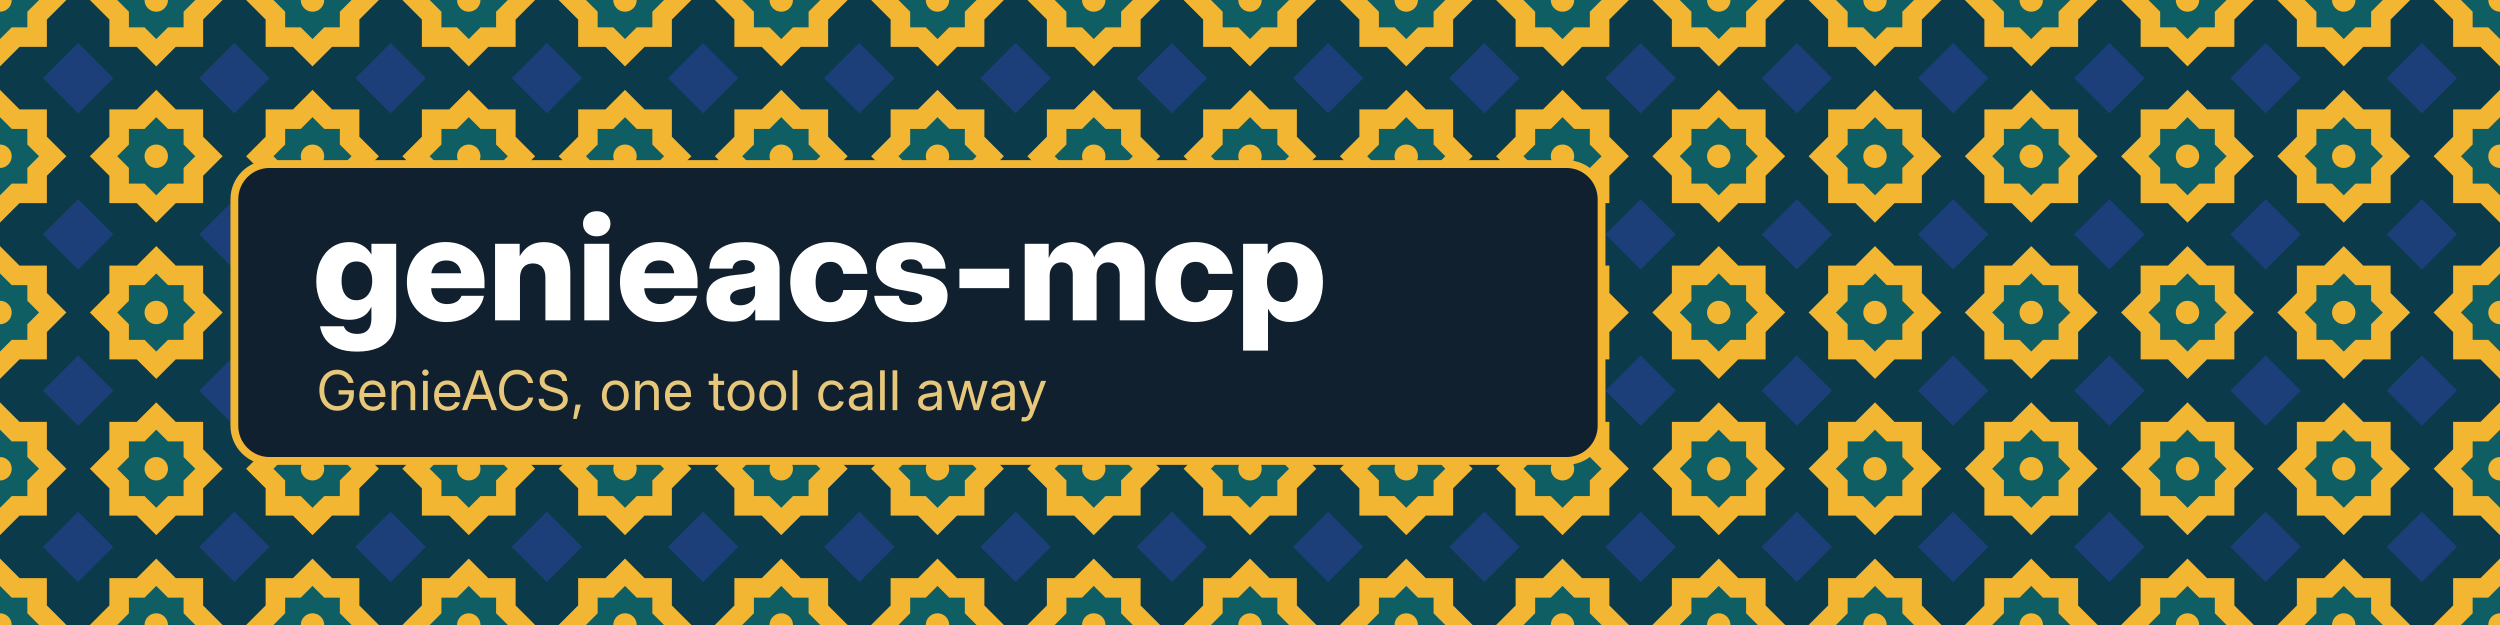
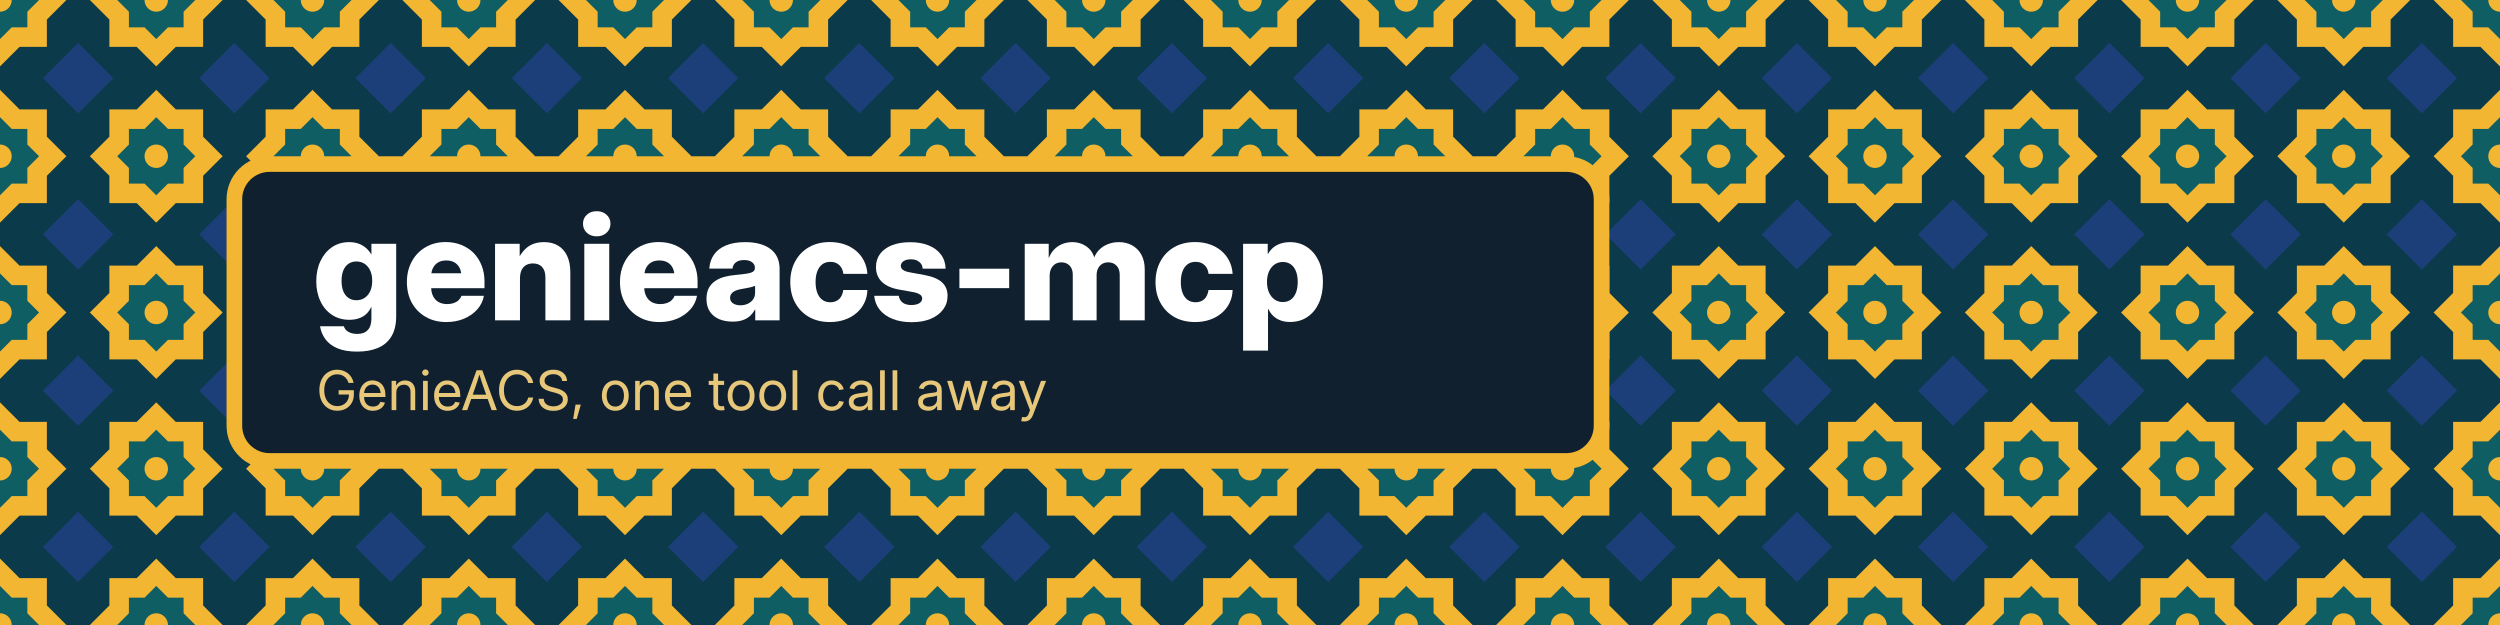
<svg xmlns="http://www.w3.org/2000/svg" viewBox="0 0 1280 320" width="1280" height="320">
  <defs>
    <path id="ino32w800g" d="m617-432q-163 0-271 45q-108 45-167 125q-59 79-75 180h329q9-32 34-56q25-24 63-37q38-13 87-13q96 0 146 54q50 53 50 158v163h-1q-28-62-72-102q-45-40-104-59q-58-19-127-19q-138 0-241 69q-103 68-159 188q-57 120-57 275q0 157 58 279q58 122 160 192q102 69 236 69q69 0 125-19q57-20 103-58q46-38 78-94h1v148h342v-998q0-172-66-280q-65-108-186-159q-121-51-286-51zm-12 709q66 0 115 33q49 33 77 93q27 61 27 142q0 81-27 141q-28 60-77 93q-49 33-115 33q-62 0-109-32q-46-32-71-92q-24-60-24-143q0-84 24-144q25-60 71-92q47-32 109-32z" />
    <path id="ino32w800e" d="m596-24q-162 0-284 71q-123 70-192 195q-68 125-68 286q0 161 69 286q68 125 189 195q121 71 277 71q119 0 217-40q98-39 170-112q71-73 110-173q39-99 39-219v-93h-959v206h798l-158-42q0 68-25 117q-25 49-72 76q-46 26-111 26q-65 0-111-26q-47-27-72-76q-26-49-26-117v-152q0-70 27-122q26-53 75-81q50-28 119-28q51 0 91 14q40 14 67 40q27 26 40 60h309q-19-106-92-188q-73-81-183-128q-111-46-244-46z" />
    <path id="ino32w800n" d="m440 574v-574h-344v1056h340l0-283h-51q49 140 142 223q93 83 245 83q115 0 196-49q81-50 124-143q43-93 43-223v-664h-344v592q0 94-45 143q-45 50-127 50q-54 0-95-23q-40-23-62-69q-22-47-22-119z" />
    <path id="ino32w800i" d="m96 0v1056h344v-1056zm171 1159q-83 0-136 49q-53 49-53 125q0 76 53 124q53 49 136 49q83 0 136-49q54-48 54-124q0-76-54-125q-53-49-136-49z" />
    <path id="ino32w800a" d="m419-18q-106 0-187 34q-82 35-128 104q-47 70-47 175q0 89 32 150q32 60 89 98q56 38 131 58q74 19 158 26q94 8 151 18q57 9 82 27q25 17 25 49v5q0 32-18 55q-18 24-51 37q-33 14-78 14q-48 0-83-14q-35-15-55-41q-20-27-24-63h-320q8 115 67 196q59 82 166 125q108 44 261 44q115 0 204-25q88-24 149-72q61-47 92-115q31-69 31-156v-711h-336v148h-4q-32-57-75-94q-43-36-100-54q-57-18-132-18zm105 225q57 0 104 22q46 22 73 60q27 39 27 91v96q-14-6-33-12q-19-6-42-11q-24-5-52-10q-28-5-60-11q-46-7-82-22q-35-15-55-40q-21-24-21-59q0-33 18-56q18-23 49-35q32-13 74-13z" />
    <path id="ino32w800c" d="m598-24q-163 0-286 69q-123 70-191 194q-69 124-69 289q0 164 69 288q68 125 191 195q123 69 286 69q110 0 203-32q92-32 161-91q68-58 108-139q40-80 46-177l-332 0q-4 37-18 68q-14 31-38 53q-23 22-54 34q-31 11-69 11q-64 0-110-33q-46-34-70-97q-24-63-24-149q0-86 24-149q24-63 70-97q46-33 110-33q38 0 69 12q31 11 54 34q22 22 36 53q14 32 19 70l333 0q-3-97-42-177q-39-81-108-140q-69-60-162-92q-94-33-206-33z" />
    <path id="ino32w800s" d="m562-26q-146 0-259 44q-113 44-180 126q-67 82-77 194h339q8-58 52-93q45-34 120-34q71 0 111 25q40 25 40 65q0 35-33 56q-32 22-95 33l-191 34q-156 28-238 107q-81 79-81 204q0 104 56 181q57 77 164 120q106 42 253 42q148 0 256-45q108-44 168-126q61-81 64-194h-317q-1 56-46 92q-44 37-113 37q-67 0-105-26q-37-26-37-65q0-33 30-55q30-22 84-32l212-39q164-30 241-100q78-70 78-188q0-108-63-190q-62-82-173-128q-112-45-260-45z" />
    <path id="ino32w800hyphen" d="m806 712v-268h-687v268z" />
    <path id="ino32w800m" d="m96 0v1056h331v-246h-16q26 92 77 152q51 59 119 88q68 29 143 29q120 0 210-69q90-70 108-200h-30q19 87 71 147q52 60 127 91q74 31 159 31q104 0 184-45q81-45 127-129q46-85 46-202v-703h-345v627q0 83-45 128q-44 45-114 45q-48 0-84-22q-36-22-56-62q-20-40-20-94v-622h-329v631q0 77-43 123q-43 46-114 46q-46 0-83-22q-36-22-57-63q-22-41-22-100v-615z" />
    <path id="ino32w800p" d="m96-418v1474h340v-138h5q31 54 76 90q45 35 103 53q57 18 125 18q134 0 236-70q102-69 160-193q57-124 57-286q0-167-56-291q-57-125-159-193q-102-69-241-69q-70 0-127 21q-57 20-100 60q-44 40-71 99h-4v-575zm549 670q64 0 110 34q46 33 70 95q25 62 25 149q0 86-25 148q-24 61-70 94q-46 33-110 33q-64 0-114-34q-49-34-77-96q-28-61-28-145q0-85 28-147q28-62 77-96q50-35 114-35z" />
    <path id="ino21w400G" d="m782-22q-199 0-350 96q-151 95-237 267q-85 172-85 403q0 233 85 405q85 172 236 267q150 96 344 96q118 0 221-36q103-36 185-102q81-66 135-157q54-90 74-200h-191q-20 73-59 132q-39 59-93 102q-55 42-123 65q-69 23-149 23q-138 0-247-71q-109-71-172-204q-63-133-63-320q0-185 63-318q63-132 174-203q110-72 252-72q126 0 224 55q98 54 155 153q56 99 56 233l57-8h-444v163h570v-162q0-181-81-317q-81-137-220-213q-139-77-317-77z" />
    <path id="ino21w400e" d="m602-24q-159 0-273 72q-115 71-176 198q-61 128-61 295q0 167 61 296q62 129 173 202q112 73 259 73q97 0 184-34q88-33 155-102q68-69 106-174q39-105 39-247v-64h-868v149h772l-80-54q0 109-36 193q-36 83-105 129q-68 47-167 47q-98 0-169-47q-72-47-110-127q-38-79-38-177v-90q0-118 41-203q41-86 116-132q76-45 178-45q69 0 125 20q55 21 93 61q39 40 58 96l172-29q-24-91-86-160q-62-69-155-107q-93-39-208-39z" />
    <path id="ino21w400n" d="m322 650v-650h-176v1094h170l0-265h-34q52 150 146 216q93 65 220 65q110 0 196-46q87-47 136-140q49-93 49-235v-689h-176v675q0 132-66 204q-67 72-185 72q-79 0-142-34q-64-33-101-100q-37-67-37-167z" />
    <path id="ino21w400i" d="m146 0v1094h176v-1094zm88 1286q-50 0-85 34q-36 35-36 84q0 49 36 83q35 35 85 35q51 0 86-35q36-34 36-84q0-48-36-83q-35-34-86-34z" />
    <path id="ino21w400A" d="m40 0l544 1490h214l546-1490h-197l-314 889q-30 85-69 205q-38 119-95 307h42q-55-189-95-310q-39-121-67-202l-313-889zm276 417v163h752v-163z" />
    <path id="ino21w400C" d="m781-22q-196 0-348 95q-152 95-238 267q-85 173-85 404q0 233 85 405q86 172 238 267q152 96 348 96q115 0 216-34q102-34 182-99q81-64 134-156q54-91 75-207h-188q-17 78-56 138q-38 60-94 102q-56 41-124 62q-68 21-145 21q-143 0-253-72q-110-71-173-204q-62-133-62-319q0-185 63-318q62-133 173-204q110-71 252-71q77 0 145 21q68 22 124 62q55 41 94 101q39 60 56 138h188q-20-115-74-206q-54-91-134-156q-81-64-182-98q-101-35-217-35z" />
    <path id="ino21w400S" d="m650-25q-165 0-286 55q-122 56-190 157q-67 101-73 238h191q5-93 52-156q47-63 127-95q80-32 179-32q104 0 185 33q81 33 127 92q46 60 46 139q0 68-36 114q-36 45-102 76q-66 31-157 55l-175 47q-199 53-299 148q-100 94-100 244q0 127 66 222q66 95 182 147q116 53 264 53q150 0 264-54q114-54 179-149q64-95 68-220h-182q-12 121-103 188q-91 68-232 68q-96 0-169-32q-73-32-114-87q-41-56-41-127q0-70 41-116q41-46 108-75q66-29 141-49l156-41q79-20 155-52q75-32 136-80q61-48 97-116q36-69 36-162q0-125-65-223q-65-98-186-154q-122-56-290-56z" />
    <path id="ino21w400comma" d="m100-329l88 537h197l-152-537z" />
    <path id="ino21w400o" d="m593-24q-149 0-262 71q-113 72-176 199q-63 128-63 296q0 170 63 298q63 129 176 200q113 72 262 72q151 0 264-72q113-71 176-200q63-128 63-298q0-168-63-296q-63-127-176-199q-113-71-264-71zm0 158q108 0 180 55q73 54 109 147q36 92 36 206q0 115-36 208q-36 93-109 148q-72 56-180 56q-107 0-179-56q-71-54-108-148q-36-93-36-208q0-114 36-206q37-93 108-147q72-55 179-55z" />
    <path id="ino21w400t" d="m594 1094v-151h-576v151zm-400 274h176v-1091q0-70 28-100q29-31 98-31q19 0 46 2q26 3 48 5l23-149q-28-6-61-10q-34-3-66-3q-141 0-217 70q-75 70-75 200z" />
    <path id="ino21w400l" d="m322 1490v-1490h-176v1490z" />
    <path id="ino21w400c" d="m593-24q-149 0-262 71q-113 72-176 199q-63 128-63 296q0 170 63 298q63 129 176 200q113 72 262 72q85 0 158-24q74-23 133-67q59-43 100-104q41-61 59-137l-173-30q-10 44-34 82q-24 37-59 64q-35 27-81 42q-46 16-103 16q-107 0-179-56q-71-54-108-148q-36-93-36-208q0-114 36-206q37-93 108-147q72-55 179-55q57 0 104 15q46 15 81 43q35 28 58 67q24 38 36 84l174-30q-18-76-59-138q-41-61-101-106q-59-45-134-69q-74-24-159-24z" />
    <path id="ino21w400a" d="m462-22q-106 0-191 38q-85 39-135 114q-50 74-50 183q0 94 37 152q37 59 99 93q62 34 138 51q77 17 155 27q101 13 162 20q61 7 89 24q28 16 28 57v7q0 66-26 113q-27 47-79 73q-52 25-129 25q-77 0-134-24q-57-25-92-65q-34-39-47-83l-173 35q28 100 94 164q66 65 157 96q91 32 192 32q70 0 143-18q72-18 133-60q61-42 99-115q37-73 37-183v-734h-173v151h-9q-19-38-59-79q-40-40-105-67q-66-27-161-27zm28 156q102 0 169 39q68 38 101 100q34 61 34 129v146q-10-11-43-20q-33-10-77-18q-44-8-89-14q-44-6-78-10q-63-8-119-27q-56-20-90-57q-34-36-34-99q0-54 29-92q29-38 79-57q51-20 118-20z" />
    <path id="ino21w400w" d="m389 0l-335 1094h186l135-479q29-103 60-223q31-121 61-261h-28q29 135 59 257q31 121 60 227l134 479h183l132-479q29-104 59-225q30-121 59-259h-30q32 137 62 258q31 120 61 226l136 479h186l-335-1094h-179l-142 496q-22 75-42 153q-20 77-40 158q-20 80-40 161h42q-20-80-40-161q-21-81-41-159q-20-78-42-152l-144-496z" />
    <path id="ino21w400y" d="m138-410l28 154l52-3q46-9 84 0q37 9 67 44q30 34 54 100l42 115l-420 1094h192l234-642q34-93 61-185q26-92 53-180h-57q27 88 54 181q27 92 60 184l234 642h190l-489-1272q-32-82-78-137q-45-54-106-81q-60-27-134-27q-40 0-71 4q-32 5-50 9z" />
    <g id="st">
      <path d="M0 -34 L10 -24 H24 V-10 L34 0 L24 10 V24 H10 L0 34 L-10 24 H-24 V10 L-34 0 L-24 -10 V-24 H-10 Z" fill="#f2b632" />
      <path d="M0 -20 L6 -14 H14 V-6 L20 0 L14 6 V14 H6 L0 20 L-6 14 H-14 V6 L-20 0 L-14 -6 V-14 H-6 Z" fill="#0f5e63" />
      <circle r="6" fill="#f2b632" />
    </g>
    <g id="cr">
      <path d="M0 -18 L18 0 L0 18 L-18 0 Z" fill="#1c3f7a" />
    </g>
  </defs>
  <rect width="1280" height="320" fill="#0b3a4a" />
  <use href="#st" x="-80" y="-80" />
  <use href="#cr" x="-40" y="-40" />
  <use href="#st" x="0" y="-80" />
  <use href="#cr" x="40" y="-40" />
  <use href="#st" x="80" y="-80" />
  <use href="#cr" x="120" y="-40" />
  <use href="#st" x="160" y="-80" />
  <use href="#cr" x="200" y="-40" />
  <use href="#st" x="240" y="-80" />
  <use href="#cr" x="280" y="-40" />
  <use href="#st" x="320" y="-80" />
  <use href="#cr" x="360" y="-40" />
  <use href="#st" x="400" y="-80" />
  <use href="#cr" x="440" y="-40" />
  <use href="#st" x="480" y="-80" />
  <use href="#cr" x="520" y="-40" />
  <use href="#st" x="560" y="-80" />
  <use href="#cr" x="600" y="-40" />
  <use href="#st" x="640" y="-80" />
  <use href="#cr" x="680" y="-40" />
  <use href="#st" x="720" y="-80" />
  <use href="#cr" x="760" y="-40" />
  <use href="#st" x="800" y="-80" />
  <use href="#cr" x="840" y="-40" />
  <use href="#st" x="880" y="-80" />
  <use href="#cr" x="920" y="-40" />
  <use href="#st" x="960" y="-80" />
  <use href="#cr" x="1000" y="-40" />
  <use href="#st" x="1040" y="-80" />
  <use href="#cr" x="1080" y="-40" />
  <use href="#st" x="1120" y="-80" />
  <use href="#cr" x="1160" y="-40" />
  <use href="#st" x="1200" y="-80" />
  <use href="#cr" x="1240" y="-40" />
  <use href="#st" x="1280" y="-80" />
  <use href="#cr" x="1320" y="-40" />
  <use href="#st" x="1360" y="-80" />
  <use href="#cr" x="1400" y="-40" />
  <use href="#st" x="-80" y="0" />
  <use href="#cr" x="-40" y="40" />
  <use href="#st" x="0" y="0" />
  <use href="#cr" x="40" y="40" />
  <use href="#st" x="80" y="0" />
  <use href="#cr" x="120" y="40" />
  <use href="#st" x="160" y="0" />
  <use href="#cr" x="200" y="40" />
  <use href="#st" x="240" y="0" />
  <use href="#cr" x="280" y="40" />
  <use href="#st" x="320" y="0" />
  <use href="#cr" x="360" y="40" />
  <use href="#st" x="400" y="0" />
  <use href="#cr" x="440" y="40" />
  <use href="#st" x="480" y="0" />
  <use href="#cr" x="520" y="40" />
  <use href="#st" x="560" y="0" />
  <use href="#cr" x="600" y="40" />
  <use href="#st" x="640" y="0" />
  <use href="#cr" x="680" y="40" />
  <use href="#st" x="720" y="0" />
  <use href="#cr" x="760" y="40" />
  <use href="#st" x="800" y="0" />
  <use href="#cr" x="840" y="40" />
  <use href="#st" x="880" y="0" />
  <use href="#cr" x="920" y="40" />
  <use href="#st" x="960" y="0" />
  <use href="#cr" x="1000" y="40" />
  <use href="#st" x="1040" y="0" />
  <use href="#cr" x="1080" y="40" />
  <use href="#st" x="1120" y="0" />
  <use href="#cr" x="1160" y="40" />
  <use href="#st" x="1200" y="0" />
  <use href="#cr" x="1240" y="40" />
  <use href="#st" x="1280" y="0" />
  <use href="#cr" x="1320" y="40" />
  <use href="#st" x="1360" y="0" />
  <use href="#cr" x="1400" y="40" />
  <use href="#st" x="-80" y="80" />
  <use href="#cr" x="-40" y="120" />
  <use href="#st" x="0" y="80" />
  <use href="#cr" x="40" y="120" />
  <use href="#st" x="80" y="80" />
  <use href="#cr" x="120" y="120" />
  <use href="#st" x="160" y="80" />
  <use href="#cr" x="200" y="120" />
  <use href="#st" x="240" y="80" />
  <use href="#cr" x="280" y="120" />
  <use href="#st" x="320" y="80" />
  <use href="#cr" x="360" y="120" />
  <use href="#st" x="400" y="80" />
  <use href="#cr" x="440" y="120" />
  <use href="#st" x="480" y="80" />
  <use href="#cr" x="520" y="120" />
  <use href="#st" x="560" y="80" />
  <use href="#cr" x="600" y="120" />
  <use href="#st" x="640" y="80" />
  <use href="#cr" x="680" y="120" />
  <use href="#st" x="720" y="80" />
  <use href="#cr" x="760" y="120" />
  <use href="#st" x="800" y="80" />
  <use href="#cr" x="840" y="120" />
  <use href="#st" x="880" y="80" />
  <use href="#cr" x="920" y="120" />
  <use href="#st" x="960" y="80" />
  <use href="#cr" x="1000" y="120" />
  <use href="#st" x="1040" y="80" />
  <use href="#cr" x="1080" y="120" />
  <use href="#st" x="1120" y="80" />
  <use href="#cr" x="1160" y="120" />
  <use href="#st" x="1200" y="80" />
  <use href="#cr" x="1240" y="120" />
  <use href="#st" x="1280" y="80" />
  <use href="#cr" x="1320" y="120" />
  <use href="#st" x="1360" y="80" />
  <use href="#cr" x="1400" y="120" />
  <use href="#st" x="-80" y="160" />
  <use href="#cr" x="-40" y="200" />
  <use href="#st" x="0" y="160" />
  <use href="#cr" x="40" y="200" />
  <use href="#st" x="80" y="160" />
  <use href="#cr" x="120" y="200" />
  <use href="#st" x="160" y="160" />
  <use href="#cr" x="200" y="200" />
  <use href="#st" x="240" y="160" />
  <use href="#cr" x="280" y="200" />
  <use href="#st" x="320" y="160" />
  <use href="#cr" x="360" y="200" />
  <use href="#st" x="400" y="160" />
  <use href="#cr" x="440" y="200" />
  <use href="#st" x="480" y="160" />
  <use href="#cr" x="520" y="200" />
  <use href="#st" x="560" y="160" />
  <use href="#cr" x="600" y="200" />
  <use href="#st" x="640" y="160" />
  <use href="#cr" x="680" y="200" />
  <use href="#st" x="720" y="160" />
  <use href="#cr" x="760" y="200" />
  <use href="#st" x="800" y="160" />
  <use href="#cr" x="840" y="200" />
  <use href="#st" x="880" y="160" />
  <use href="#cr" x="920" y="200" />
  <use href="#st" x="960" y="160" />
  <use href="#cr" x="1000" y="200" />
  <use href="#st" x="1040" y="160" />
  <use href="#cr" x="1080" y="200" />
  <use href="#st" x="1120" y="160" />
  <use href="#cr" x="1160" y="200" />
  <use href="#st" x="1200" y="160" />
  <use href="#cr" x="1240" y="200" />
  <use href="#st" x="1280" y="160" />
  <use href="#cr" x="1320" y="200" />
  <use href="#st" x="1360" y="160" />
  <use href="#cr" x="1400" y="200" />
  <use href="#st" x="-80" y="240" />
  <use href="#cr" x="-40" y="280" />
  <use href="#st" x="0" y="240" />
  <use href="#cr" x="40" y="280" />
  <use href="#st" x="80" y="240" />
  <use href="#cr" x="120" y="280" />
  <use href="#st" x="160" y="240" />
  <use href="#cr" x="200" y="280" />
  <use href="#st" x="240" y="240" />
  <use href="#cr" x="280" y="280" />
  <use href="#st" x="320" y="240" />
  <use href="#cr" x="360" y="280" />
  <use href="#st" x="400" y="240" />
  <use href="#cr" x="440" y="280" />
  <use href="#st" x="480" y="240" />
  <use href="#cr" x="520" y="280" />
  <use href="#st" x="560" y="240" />
  <use href="#cr" x="600" y="280" />
  <use href="#st" x="640" y="240" />
  <use href="#cr" x="680" y="280" />
  <use href="#st" x="720" y="240" />
  <use href="#cr" x="760" y="280" />
  <use href="#st" x="800" y="240" />
  <use href="#cr" x="840" y="280" />
  <use href="#st" x="880" y="240" />
  <use href="#cr" x="920" y="280" />
  <use href="#st" x="960" y="240" />
  <use href="#cr" x="1000" y="280" />
  <use href="#st" x="1040" y="240" />
  <use href="#cr" x="1080" y="280" />
  <use href="#st" x="1120" y="240" />
  <use href="#cr" x="1160" y="280" />
  <use href="#st" x="1200" y="240" />
  <use href="#cr" x="1240" y="280" />
  <use href="#st" x="1280" y="240" />
  <use href="#cr" x="1320" y="280" />
  <use href="#st" x="1360" y="240" />
  <use href="#cr" x="1400" y="280" />
  <use href="#st" x="-80" y="320" />
  <use href="#cr" x="-40" y="360" />
  <use href="#st" x="0" y="320" />
  <use href="#cr" x="40" y="360" />
  <use href="#st" x="80" y="320" />
  <use href="#cr" x="120" y="360" />
  <use href="#st" x="160" y="320" />
  <use href="#cr" x="200" y="360" />
  <use href="#st" x="240" y="320" />
  <use href="#cr" x="280" y="360" />
  <use href="#st" x="320" y="320" />
  <use href="#cr" x="360" y="360" />
  <use href="#st" x="400" y="320" />
  <use href="#cr" x="440" y="360" />
  <use href="#st" x="480" y="320" />
  <use href="#cr" x="520" y="360" />
  <use href="#st" x="560" y="320" />
  <use href="#cr" x="600" y="360" />
  <use href="#st" x="640" y="320" />
  <use href="#cr" x="680" y="360" />
  <use href="#st" x="720" y="320" />
  <use href="#cr" x="760" y="360" />
  <use href="#st" x="800" y="320" />
  <use href="#cr" x="840" y="360" />
  <use href="#st" x="880" y="320" />
  <use href="#cr" x="920" y="360" />
  <use href="#st" x="960" y="320" />
  <use href="#cr" x="1000" y="360" />
  <use href="#st" x="1040" y="320" />
  <use href="#cr" x="1080" y="360" />
  <use href="#st" x="1120" y="320" />
  <use href="#cr" x="1160" y="360" />
  <use href="#st" x="1200" y="320" />
  <use href="#cr" x="1240" y="360" />
  <use href="#st" x="1280" y="320" />
  <use href="#cr" x="1320" y="360" />
  <use href="#st" x="1360" y="320" />
  <use href="#cr" x="1400" y="360" />
  <use href="#st" x="-80" y="400" />
  <use href="#cr" x="-40" y="440" />
  <use href="#st" x="0" y="400" />
  <use href="#cr" x="40" y="440" />
  <use href="#st" x="80" y="400" />
  <use href="#cr" x="120" y="440" />
  <use href="#st" x="160" y="400" />
  <use href="#cr" x="200" y="440" />
  <use href="#st" x="240" y="400" />
  <use href="#cr" x="280" y="440" />
  <use href="#st" x="320" y="400" />
  <use href="#cr" x="360" y="440" />
  <use href="#st" x="400" y="400" />
  <use href="#cr" x="440" y="440" />
  <use href="#st" x="480" y="400" />
  <use href="#cr" x="520" y="440" />
  <use href="#st" x="560" y="400" />
  <use href="#cr" x="600" y="440" />
  <use href="#st" x="640" y="400" />
  <use href="#cr" x="680" y="440" />
  <use href="#st" x="720" y="400" />
  <use href="#cr" x="760" y="440" />
  <use href="#st" x="800" y="400" />
  <use href="#cr" x="840" y="440" />
  <use href="#st" x="880" y="400" />
  <use href="#cr" x="920" y="440" />
  <use href="#st" x="960" y="400" />
  <use href="#cr" x="1000" y="440" />
  <use href="#st" x="1040" y="400" />
  <use href="#cr" x="1080" y="440" />
  <use href="#st" x="1120" y="400" />
  <use href="#cr" x="1160" y="440" />
  <use href="#st" x="1200" y="400" />
  <use href="#cr" x="1240" y="440" />
  <use href="#st" x="1280" y="400" />
  <use href="#cr" x="1320" y="440" />
  <use href="#st" x="1360" y="400" />
  <use href="#cr" x="1400" y="440" />
  <rect x="120" y="84" width="700" height="152" rx="18" fill="#10202e" />
-   <rect x="120" y="84" width="700" height="152" rx="18" fill="none" stroke="#f2b632" stroke-width="4" />
+   <rect x="120" y="84" width="700" height="152" rx="18" fill="none" stroke="#f2b632" stroke-width="8" />
  <g fill="#ffffff">
    <use href="#ino32w800g" transform="matrix(0.0371 0 0 -0.0371 160.0 164.0)" />
    <use href="#ino32w800e" transform="matrix(0.0371 0 0 -0.0371 206.4 164.0)" />
    <use href="#ino32w800n" transform="matrix(0.0371 0 0 -0.0371 249.9 164.0)" />
    <use href="#ino32w800i" transform="matrix(0.0371 0 0 -0.0371 295.6 164.0)" />
    <use href="#ino32w800e" transform="matrix(0.0371 0 0 -0.0371 315.5 164.0)" />
    <use href="#ino32w800a" transform="matrix(0.0371 0 0 -0.0371 359.6 164.0)" />
    <use href="#ino32w800c" transform="matrix(0.0371 0 0 -0.0371 402.7 164.0)" />
    <use href="#ino32w800s" transform="matrix(0.0371 0 0 -0.0371 445.9 164.0)" />
    <use href="#ino32w800hyphen" transform="matrix(0.0371 0 0 -0.0371 486.8 164.0)" />
    <use href="#ino32w800m" transform="matrix(0.0371 0 0 -0.0371 521.1 164.0)" />
    <use href="#ino32w800c" transform="matrix(0.0371 0 0 -0.0371 589.7 164.0)" />
    <use href="#ino32w800p" transform="matrix(0.0371 0 0 -0.0371 632.9 164.0)" />
  </g>
  <g fill="#e7c77a">
    <use href="#ino21w400G" transform="matrix(0.0137 0 0 -0.0137 162.0 210.0)" />
    <use href="#ino21w400e" transform="matrix(0.0137 0 0 -0.0137 182.7 210.0)" />
    <use href="#ino21w400n" transform="matrix(0.0137 0 0 -0.0137 198.5 210.0)" />
    <use href="#ino21w400i" transform="matrix(0.0137 0 0 -0.0137 214.6 210.0)" />
    <use href="#ino21w400e" transform="matrix(0.0137 0 0 -0.0137 221.0 210.0)" />
    <use href="#ino21w400A" transform="matrix(0.0137 0 0 -0.0137 236.0 210.0)" />
    <use href="#ino21w400C" transform="matrix(0.0137 0 0 -0.0137 254.0 210.0)" />
    <use href="#ino21w400S" transform="matrix(0.0137 0 0 -0.0137 274.4 210.0)" />
    <use href="#ino21w400comma" transform="matrix(0.0137 0 0 -0.0137 292.1 210.0)" />
    <use href="#ino21w400o" transform="matrix(0.0137 0 0 -0.0137 306.9 210.0)" />
    <use href="#ino21w400n" transform="matrix(0.0137 0 0 -0.0137 323.2 210.0)" />
    <use href="#ino21w400e" transform="matrix(0.0137 0 0 -0.0137 339.2 210.0)" />
    <use href="#ino21w400t" transform="matrix(0.0137 0 0 -0.0137 362.6 210.0)" />
    <use href="#ino21w400o" transform="matrix(0.0137 0 0 -0.0137 371.3 210.0)" />
    <use href="#ino21w400o" transform="matrix(0.0137 0 0 -0.0137 387.5 210.0)" />
    <use href="#ino21w400l" transform="matrix(0.0137 0 0 -0.0137 403.8 210.0)" />
    <use href="#ino21w400c" transform="matrix(0.0137 0 0 -0.0137 417.7 210.0)" />
    <use href="#ino21w400a" transform="matrix(0.0137 0 0 -0.0137 433.4 210.0)" />
    <use href="#ino21w400l" transform="matrix(0.0137 0 0 -0.0137 448.6 210.0)" />
    <use href="#ino21w400l" transform="matrix(0.0137 0 0 -0.0137 455.0 210.0)" />
    <use href="#ino21w400a" transform="matrix(0.0137 0 0 -0.0137 468.9 210.0)" />
    <use href="#ino21w400w" transform="matrix(0.0137 0 0 -0.0137 484.2 210.0)" />
    <use href="#ino21w400a" transform="matrix(0.0137 0 0 -0.0137 506.3 210.0)" />
    <use href="#ino21w400y" transform="matrix(0.0137 0 0 -0.0137 521.0 210.0)" />
  </g>
</svg>
